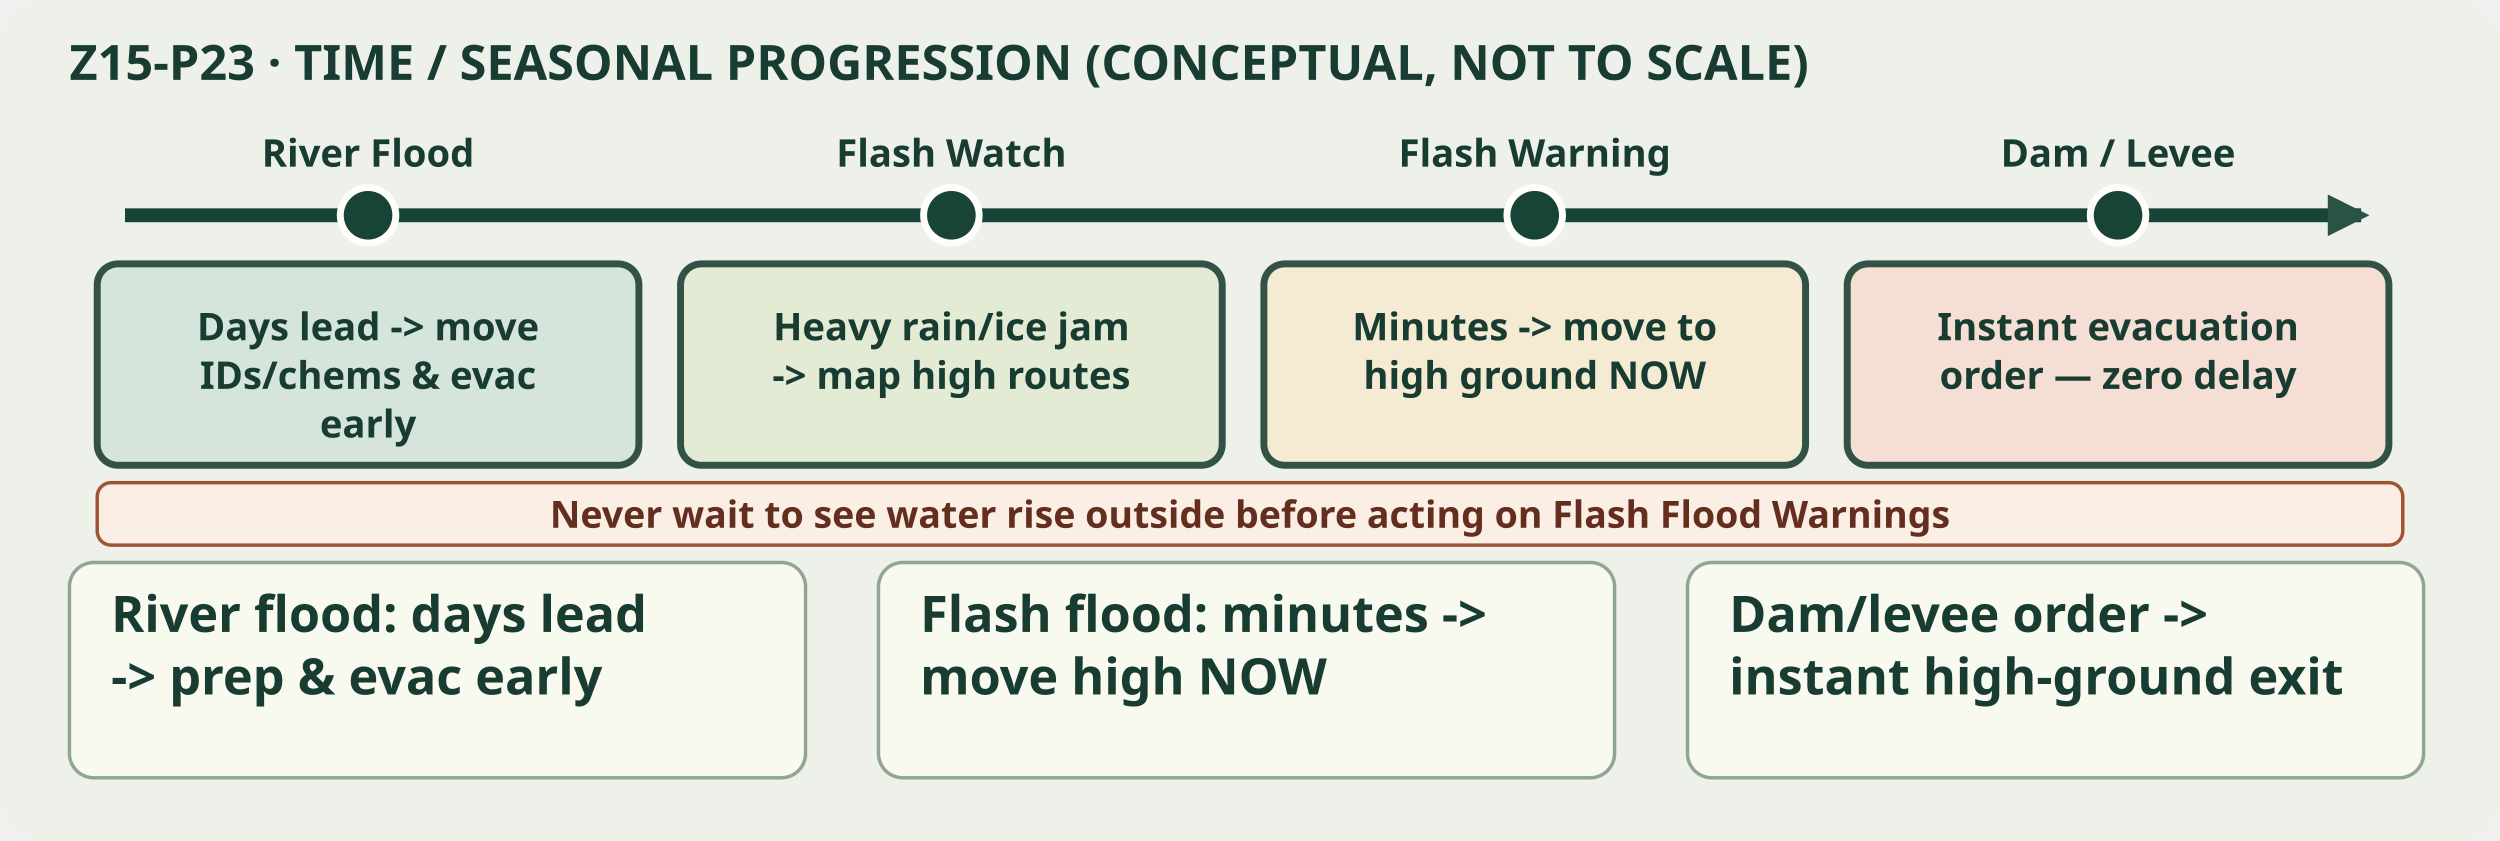
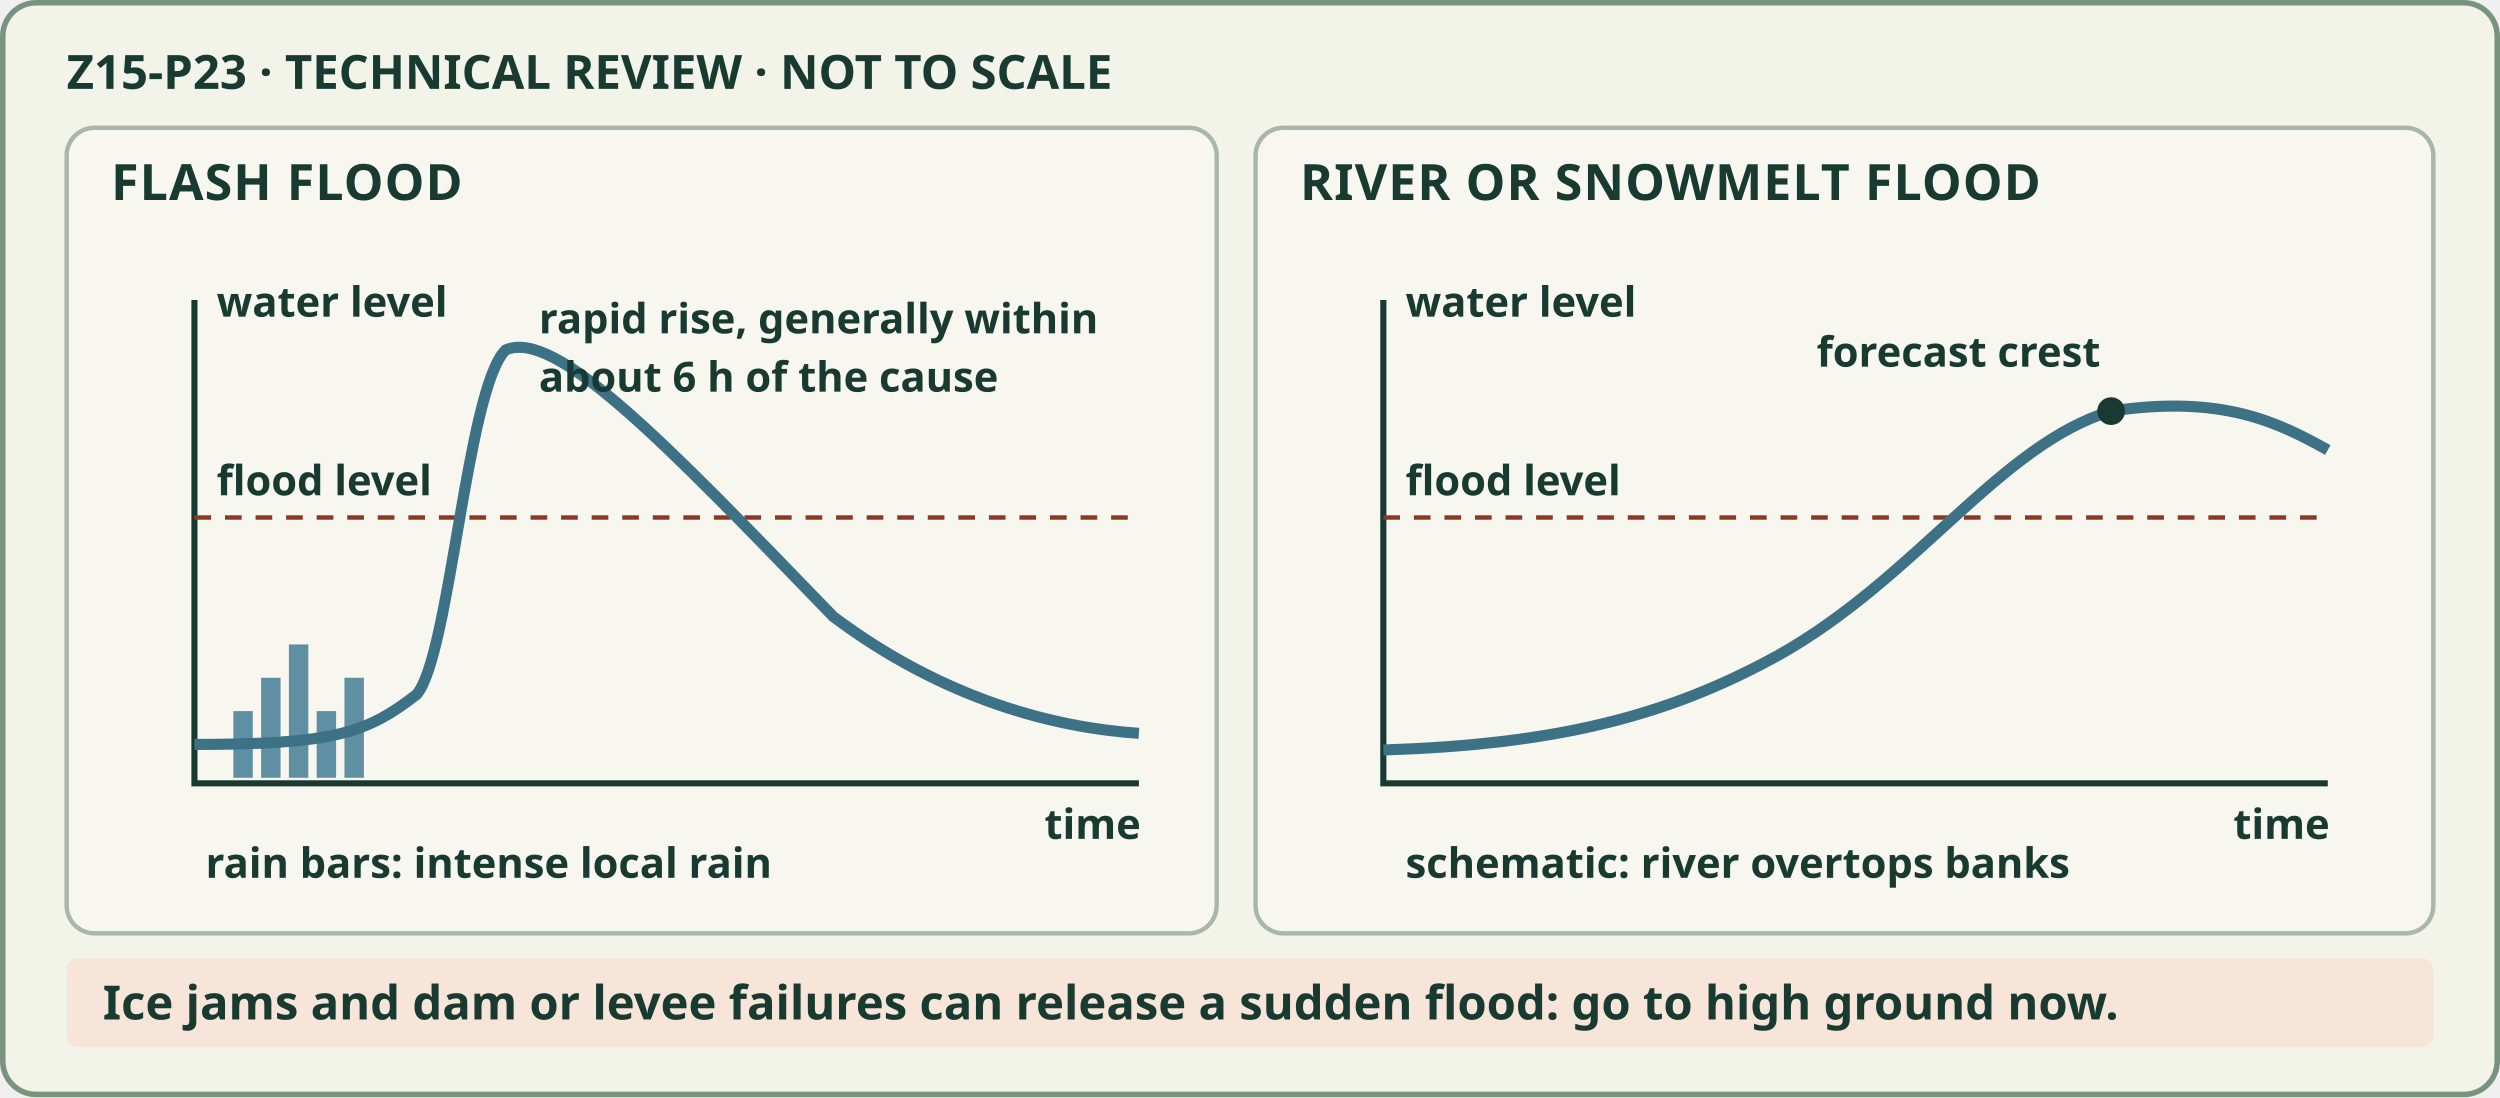
- <svg xmlns="http://www.w3.org/2000/svg" viewBox="0 0 720 242" role="img" aria-labelledby="title desc">
+ <svg xmlns="http://www.w3.org/2000/svg" viewBox="0 0 900 395" role="img" aria-labelledby="title desc">
  <defs>
-     <marker id="arrow" viewBox="0 0 10 10" markerWidth="3" markerHeight="3" refX="8" refY="5" orient="auto">
-       <path d="M0 0L10 5 0 10Z" fill="#285345" />
+     <marker id="m-flow" viewBox="0 0 10 10" refX="8" refY="5" markerWidth="4.2" markerHeight="4.2" orient="auto">
+       <path d="M0 0L10 5L0 10Z" fill="#205b68" />
+     </marker>
+     <marker id="m-reverse" viewBox="0 0 10 10" refX="8" refY="5" markerWidth="4.2" markerHeight="4.2" orient="auto">
+       <path d="M0 0L10 5L0 10Z" fill="#8b3825" />
+     </marker>
+     <marker id="m-load" viewBox="0 0 10 10" refX="8" refY="5" markerWidth="4.2" markerHeight="4.2" orient="auto">
+       <path d="M0 0L10 5L0 10Z" fill="#3b3b3b" />
+     </marker>
+     <marker id="m-air" viewBox="0 0 10 10" refX="8" refY="5" markerWidth="4.2" markerHeight="4.2" orient="auto">
+       <path d="M0 0L10 5L0 10Z" fill="#6b7f8c" />
+     </marker>
+     <marker id="m-ink" viewBox="0 0 10 10" refX="8" refY="5" markerWidth="4.2" markerHeight="4.2" orient="auto">
+       <path d="M0 0L10 5L0 10Z" fill="#183a30" />
    </marker>
  </defs>
-   <rect width="720" height="242" rx="12" fill="#edf1e9" />
-   <g font-family="system-ui,sans-serif" font-size="14.5" font-weight="650" fill="#183c31">
-     <text x="20" y="23" font-size="14" font-weight="700" fill="#183c31" text-anchor="start">Z15-P23 · TIME / SEASONAL PROGRESSION (CONCEPTUAL, NOT TO SCALE)</text>
-     <g id="seasonal-timeline-storm_lead-artwork">
-       <path d="M36 62h644" stroke="#184438" stroke-width="4" marker-end="url(#arrow)" />
-       <circle cx="106.0" cy="62" r="8" fill="#184438" stroke="#fffdf7" stroke-width="2" />
-       <text x="106.0" y="48" font-size="11" font-weight="650" fill="#183c31" text-anchor="middle">River Flood</text>
-       <rect x="28" y="76" width="156" height="58" rx="6" fill="#d5e5dc" stroke="#315245" stroke-width="2" />
-       <text x="106.0" y="98" font-size="11" font-weight="650" fill="#183c31" text-anchor="middle">Days lead -&gt; move</text>
-       <text x="106.0" y="112" font-size="11" font-weight="650" fill="#183c31" text-anchor="middle">IDs/chems &amp; evac</text>
-       <text x="106.0" y="126" font-size="11" font-weight="650" fill="#183c31" text-anchor="middle">early</text>
-       <circle cx="274.0" cy="62" r="8" fill="#184438" stroke="#fffdf7" stroke-width="2" />
-       <text x="274.0" y="48" font-size="11" font-weight="650" fill="#183c31" text-anchor="middle">Flash Watch</text>
-       <rect x="196" y="76" width="156" height="58" rx="6" fill="#e4ebd4" stroke="#315245" stroke-width="2" />
-       <text x="274.0" y="98" font-size="11" font-weight="650" fill="#183c31" text-anchor="middle">Heavy rain/ice jam</text>
-       <text x="274.0" y="112" font-size="11" font-weight="650" fill="#183c31" text-anchor="middle">-&gt; map high routes</text>
-       <circle cx="442.0" cy="62" r="8" fill="#184438" stroke="#fffdf7" stroke-width="2" />
-       <text x="442.0" y="48" font-size="11" font-weight="650" fill="#183c31" text-anchor="middle">Flash Warning</text>
-       <rect x="364" y="76" width="156" height="58" rx="6" fill="#f4ebd2" stroke="#315245" stroke-width="2" />
-       <text x="442.0" y="98" font-size="11" font-weight="650" fill="#183c31" text-anchor="middle">Minutes -&gt; move to</text>
-       <text x="442.0" y="112" font-size="11" font-weight="650" fill="#183c31" text-anchor="middle">high ground NOW</text>
-       <circle cx="610.0" cy="62" r="8" fill="#184438" stroke="#fffdf7" stroke-width="2" />
-       <text x="610.0" y="48" font-size="11" font-weight="650" fill="#183c31" text-anchor="middle">Dam / Levee</text>
-       <rect x="532" y="76" width="156" height="58" rx="6" fill="#f5dfd5" stroke="#315245" stroke-width="2" />
-       <text x="610.0" y="98" font-size="11" font-weight="650" fill="#183c31" text-anchor="middle">Instant evacuation</text>
-       <text x="610.0" y="112" font-size="11" font-weight="650" fill="#183c31" text-anchor="middle">order — zero delay</text>
-       <rect x="28" y="139" width="664" height="18" rx="4" fill="#faeee5" stroke="#a05332" />
-       <text x="360" y="152" font-size="10.8" font-weight="650" fill="#642e1e" text-anchor="middle">Never wait to see water rise outside before acting on Flash Flood Warnings</text>
-     </g>
-     <g id="stage-panels">
-       <rect x="20" y="162" width="212" height="62" rx="7" fill="#f9faef" stroke="#90a595" />
-       <text x="32" y="182" font-size="14.5" font-weight="650" fill="#183c31" text-anchor="start">River flood: days lead</text>
-       <text x="32" y="200" font-size="14.5" font-weight="650" fill="#183c31" text-anchor="start">-&gt; prep &amp; evac early</text>
-       <rect x="253" y="162" width="212" height="62" rx="7" fill="#f9faef" stroke="#90a595" />
-       <text x="265" y="182" font-size="14.5" font-weight="650" fill="#183c31" text-anchor="start">Flash flood: minutes -&gt;</text>
-       <text x="265" y="200" font-size="14.5" font-weight="650" fill="#183c31" text-anchor="start">move high NOW</text>
-       <rect x="486" y="162" width="212" height="62" rx="7" fill="#f9faef" stroke="#90a595" />
-       <text x="498" y="182" font-size="14.5" font-weight="650" fill="#183c31" text-anchor="start">Dam/levee order -&gt;</text>
-       <text x="498" y="200" font-size="14.5" font-weight="650" fill="#183c31" text-anchor="start">instant high-ground exit</text>
-     </g>
+   <style>text{font:650 19px system-ui,sans-serif;fill:#183a30}.small{font-size:17px}.tiny{font-size:15px}.head{font-size:18px;letter-spacing:.4px}.warn{fill:#8b3825}.ok{fill:#205b68}.mute{fill:#4c5d55}.inv{fill:#ffffff}.lead{fill:none;stroke:#365c50;stroke-width:1.6}</style>
+   <rect x="1" y="1" width="898" height="393" rx="12" fill="#f2f3e9" stroke="#789481" stroke-width="2" />
+   <text x="24" y="32" class="small">Z15-P23 · TECHNICAL REVIEW · NOT TO SCALE</text>
+   <g id="z15-p23-artwork">
+     <rect x="24" y="46" width="414" height="290" rx="10" fill="#f7f7ef" stroke="#a9b6aa" stroke-width="1.6" />
+     <text x="40" y="72" class="head">FLASH FLOOD</text>
+     <rect x="452" y="46" width="424" height="290" rx="10" fill="#f7f7ef" stroke="#a9b6aa" stroke-width="1.6" />
+     <text x="468" y="72" class="head">RIVER OR SNOWMELT FLOOD</text>
+     <path d="M70 108V282H410" fill="none" stroke="#183a30" stroke-width="2.2" />
+     <text x="78" y="114" class="tiny">water level</text>
+     <text x="376" y="302" class="tiny">time</text>
+     <path d="M70 186.3H410" stroke="#8b3825" stroke-width="1.6" stroke-dasharray="6 5" />
+     <text x="78" y="178.3" class="tiny">flood level</text>
+     <rect x="84" y="256" width="7" height="24" fill="#5f8fa3" />
+     <rect x="94" y="244" width="7" height="36" fill="#5f8fa3" />
+     <rect x="104" y="232" width="7" height="48" fill="#5f8fa3" />
+     <rect x="114" y="256" width="7" height="24" fill="#5f8fa3" />
+     <rect x="124" y="244" width="7" height="36" fill="#5f8fa3" />
+     <path d="M70 268C120 268 132 264 150 250C162 236 168 140 182 126C200 118 240 160 300 222C340 252 380 262 410 264" fill="none" stroke="#3d7186" stroke-width="4" />
+     <text x="194" y="120" class="tiny">rapid rise, generally within</text>
+     <text x="194" y="141" class="tiny">about 6 h of the cause</text>
+     <text x="74" y="316" class="tiny">rain bars: intense local rain</text>
+     <path d="M498 108V282H838" fill="none" stroke="#183a30" stroke-width="2.2" />
+     <text x="506" y="114" class="tiny">water level</text>
+     <text x="804" y="302" class="tiny">time</text>
+     <path d="M498 186.3H838" stroke="#8b3825" stroke-width="1.6" stroke-dasharray="6 5" />
+     <text x="506" y="178.3" class="tiny">flood level</text>
+     <path d="M498 270C560 268 600 258 640 236C690 208 720 160 760 148C800 142 820 152 838 162" fill="none" stroke="#3d7186" stroke-width="4" />
+     <circle cx="760" cy="148" r="5" fill="#183a30" />
+     <text x="654" y="132" class="tiny">forecast crest</text>
+     <text x="506" y="316" class="tiny">schematic: river overtops banks</text>
+     <rect x="24" y="345" width="852" height="32" rx="4" fill="#f7e5d9" />
+     <text x="37" y="367" class="small">Ice jams and dam or levee failures can release a sudden flood: go to high ground now.</text>
  </g>
</svg>
